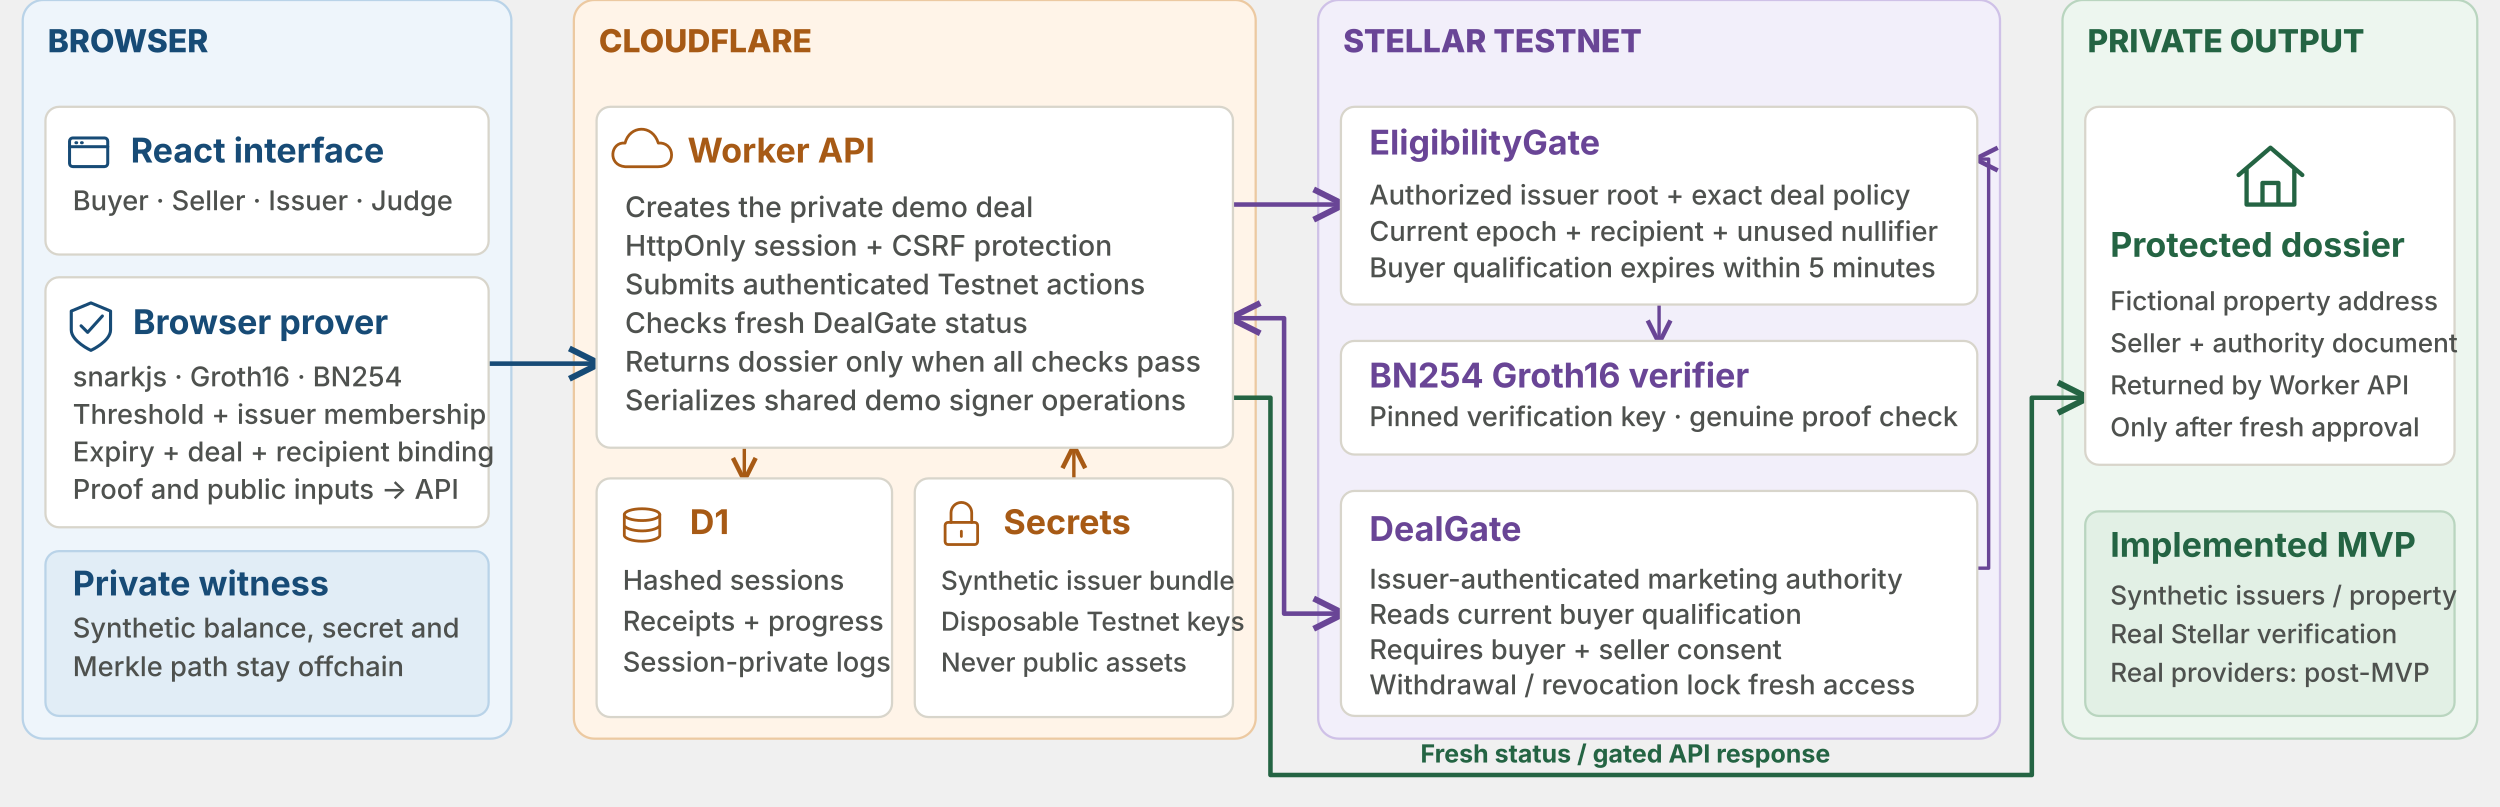
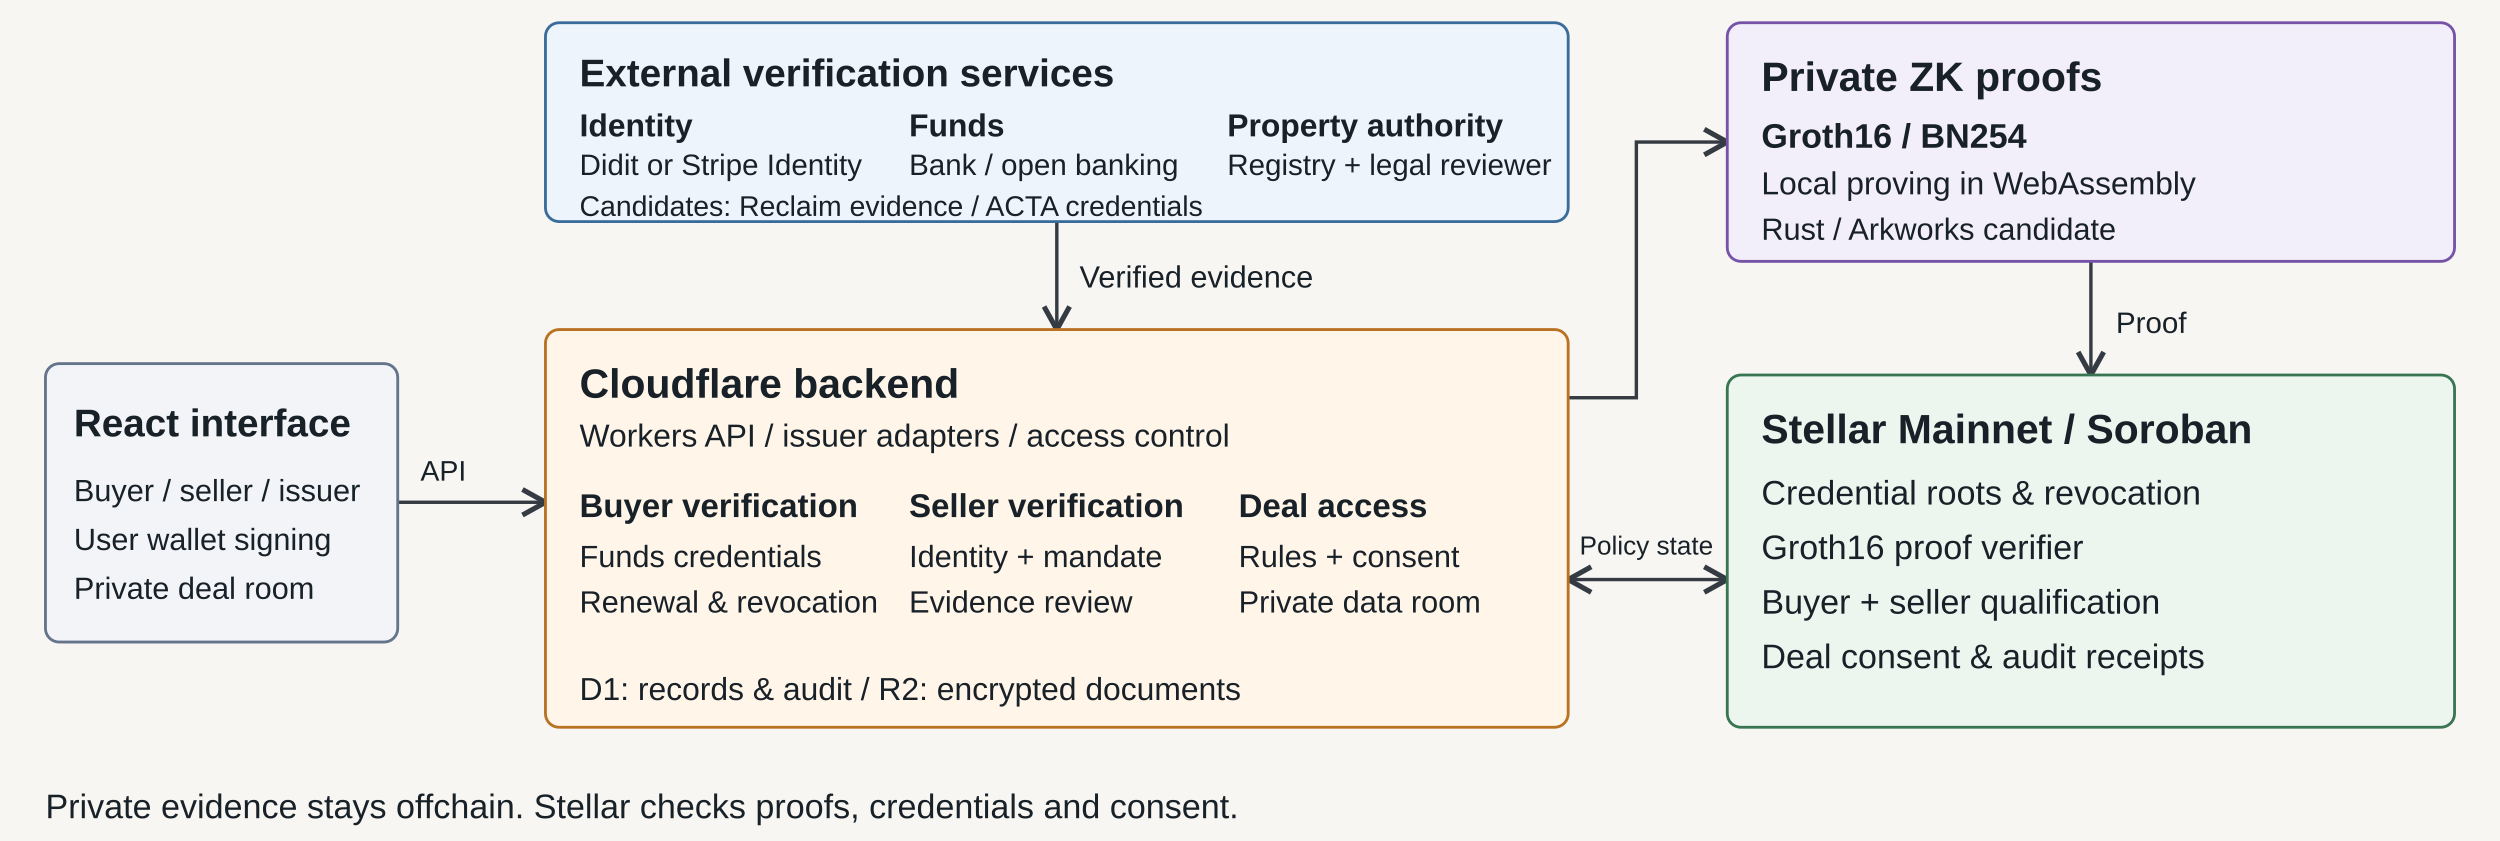
- <svg xmlns="http://www.w3.org/2000/svg" width="2200" height="710" viewBox="0 0 2200 710" role="img" aria-labelledby="title desc">
-   <style>text{font-family:"Instrument Sans",Inter,Arial,sans-serif}</style>
+ <svg xmlns="http://www.w3.org/2000/svg" width="2200" height="740" viewBox="0 0 2200 740" role="img" aria-label="Deal Passport production target architecture">
+   <rect width="2200" height="740" fill="#F7F6F2" />
  <defs>
-     <marker id="arrow" viewBox="0 0 12 12" refX="10" refY="6" markerWidth="8" markerHeight="8" orient="auto-start-reverse">
-       <path d="m1 1 10 5-10 5" fill="none" stroke="context-stroke" stroke-width="2" />
+     <marker id="arrow" viewBox="0 0 12 12" refX="10" refY="6" markerWidth="9" markerHeight="9" orient="auto-start-reverse">
+       <path d="M 1 1 L 10 6 L 1 11" fill="none" stroke="#343B42" stroke-width="2" />
    </marker>
  </defs>
-   <rect x="20" y="0" width="430" height="650" rx="18" fill="#eef5fb" stroke="#b9d3e8" stroke-width="2" />
-   <text x="42" y="46" font-size="28" font-weight="800" fill="#174b76">BROWSER</text>
-   <rect x="505" y="0" width="600" height="650" rx="18" fill="#fff4e8" stroke="#ecc9a1" stroke-width="2" />
-   <text x="527" y="46" font-size="28" font-weight="800" fill="#a75a15">CLOUDFLARE</text>
-   <rect x="1160" y="0" width="600" height="650" rx="18" fill="#f2effa" stroke="#cfc1e7" stroke-width="2" />
-   <text x="1182" y="46" font-size="28" font-weight="800" fill="#694596">STELLAR TESTNET</text>
-   <rect x="1815" y="0" width="365" height="650" rx="18" fill="#edf6ef" stroke="#b9d5bf" stroke-width="2" />
-   <text x="1837" y="46" font-size="28" font-weight="800" fill="#246443">PRIVATE OUTPUT</text>
-   <path d="M430 320H525" fill="none" stroke="#174b76" stroke-width="4" stroke-linecap="round" stroke-linejoin="round" marker-end="url(#arrow)" />
-   <path d="M1085 180H1180" fill="none" stroke="#694596" stroke-width="4" stroke-linecap="round" stroke-linejoin="round" marker-end="url(#arrow)" />
-   <path d="M1085 280H1130V540H1180" fill="none" stroke="#694596" stroke-width="4" stroke-linecap="round" stroke-linejoin="round" marker-start="url(#arrow)" marker-end="url(#arrow)" />
-   <path d="M1085 350H1118V682H1788V350H1835" fill="none" stroke="#246443" stroke-width="4" stroke-linecap="round" stroke-linejoin="round" marker-end="url(#arrow)" />
-   <text x="1250" y="671" font-size="22" font-weight="700" fill="#246443">Fresh status / gated API response</text>
-   <path d="M655 394V421" fill="none" stroke="#a75a15" stroke-width="3" stroke-linecap="round" stroke-linejoin="round" marker-end="url(#arrow)" />
-   <path d="M945 421V394" fill="none" stroke="#a75a15" stroke-width="3" stroke-linecap="round" stroke-linejoin="round" marker-end="url(#arrow)" />
-   <path d="M1460 268V300" fill="none" stroke="#694596" stroke-width="3" stroke-linecap="round" stroke-linejoin="round" marker-end="url(#arrow)" />
-   <path d="M1740 500H1750V140H1740" fill="none" stroke="#694596" stroke-width="3" stroke-linecap="round" stroke-linejoin="round" marker-end="url(#arrow)" />
-   <rect x="40" y="94" width="390" height="130" rx="12" fill="#fff" stroke="#d8d5cb" stroke-width="2" />
-   <g transform="translate(78 134) scale(0.7)" fill="none" stroke="#174b76" stroke-width="3.8" stroke-linecap="round" stroke-linejoin="round">
-     <rect x="-24" y="-18" width="48" height="36" rx="4" />
-     <path d="M-24-7h48M-16-12h1m6 0h1" />
-   </g>
-   <text x="115" y="143" font-size="30" font-weight="750" fill="#174b76">React interface</text>
-   <text x="64" y="185" font-size="24" font-weight="500" fill="#4e514e">Buyer · Seller · Issuer · Judge</text>
-   <rect x="40" y="244" width="390" height="220" rx="12" fill="#fff" stroke="#d8d5cb" stroke-width="2" />
-   <g transform="translate(80 286) scale(0.72)" fill="none" stroke="#174b76" stroke-width="3.8" stroke-linecap="round" stroke-linejoin="round">
-     <path d="M0-27 24-17v23C24 20 0 31 0 31S-24 20-24 6v-23Z" />
-     <path d="m-12 1 8 8 18-20" />
-   </g>
-   <text x="117" y="294" font-size="30" font-weight="750" fill="#174b76">Browser prover</text>
-   <text x="64" y="340" font-size="24" font-weight="500" fill="#4e514e">snarkjs · Groth16 · BN254</text>
-   <text x="64" y="373" font-size="24" font-weight="500" fill="#4e514e">Threshold + issuer membership</text>
-   <text x="64" y="406" font-size="24" font-weight="500" fill="#4e514e">Expiry + deal + recipient binding</text>
-   <text x="64" y="439" font-size="24" font-weight="500" fill="#4e514e">Proof and public inputs → API</text>
-   <rect x="40" y="485" width="390" height="145" rx="12" fill="#e1edf6" stroke="#b9d3e8" stroke-width="2" />
-   <text x="64" y="524" font-size="30" font-weight="750" fill="#174b76">Private witness</text>
-   <text x="64" y="561" font-size="24" font-weight="500" fill="#4e514e">Synthetic balance, secret and</text>
-   <text x="64" y="595" font-size="24" font-weight="500" fill="#4e514e">Merkle path stay offchain</text>
-   <rect x="525" y="94" width="560" height="300" rx="12" fill="#fff" stroke="#d8d5cb" stroke-width="2" />
-   <g transform="translate(565 135) scale(0.65)" fill="none" stroke="#a75a15" stroke-width="3.8" stroke-linecap="round" stroke-linejoin="round">
-     <path d="M-23 18h45c12 0 18-7 18-16 0-10-8-17-18-16C14-40-17-38-23-14-43-16-47 16-23 18Z" />
-   </g>
-   <text x="605" y="143" font-size="30" font-weight="750" fill="#a75a15">Worker API</text>
-   <text x="550" y="191" font-size="25" font-weight="500" fill="#4e514e">Creates the private demo deal</text>
-   <text x="550" y="225" font-size="25" font-weight="500" fill="#4e514e">HttpOnly session + CSRF protection</text>
-   <text x="550" y="259" font-size="25" font-weight="500" fill="#4e514e">Submits authenticated Testnet actions</text>
-   <text x="550" y="293" font-size="25" font-weight="500" fill="#4e514e">Checks fresh DealGate status</text>
-   <text x="550" y="327" font-size="25" font-weight="500" fill="#4e514e">Returns dossier only when all checks pass</text>
-   <text x="550" y="361" font-size="25" font-weight="500" fill="#4e514e">Serializes shared demo signer operations</text>
-   <rect x="525" y="421" width="260" height="210" rx="12" fill="#fff" stroke="#d8d5cb" stroke-width="2" />
-   <g transform="translate(565 462) scale(0.65)" fill="none" stroke="#a75a15" stroke-width="3.8" stroke-linecap="round" stroke-linejoin="round">
-     <ellipse cy="-14" rx="24" ry="8" />
-     <path d="M-24-14v28c0 4 11 8 24 8s24-4 24-8v-28M-24 0c0 4 11 8 24 8s24-4 24-8" />
-   </g>
-   <text x="607" y="470" font-size="30" font-weight="750" fill="#a75a15">D1</text>
-   <text x="548" y="519" font-size="24" font-weight="500" fill="#4e514e">Hashed sessions</text>
-   <text x="548" y="555" font-size="24" font-weight="500" fill="#4e514e">Receipts + progress</text>
-   <text x="548" y="591" font-size="24" font-weight="500" fill="#4e514e">Session-private logs</text>
-   <rect x="805" y="421" width="280" height="210" rx="12" fill="#fff" stroke="#d8d5cb" stroke-width="2" />
-   <g transform="translate(846 461) scale(0.65)" fill="none" stroke="#a75a15" stroke-width="3.8" stroke-linecap="round" stroke-linejoin="round">
-     <rect x="-22" y="-2" width="44" height="30" rx="4" />
-     <path d="M-14-2v-13a14 14 0 0 1 28 0v13M0 10v7" />
-   </g>
-   <text x="883" y="470" font-size="30" font-weight="750" fill="#a75a15">Secrets</text>
-   <text x="828" y="519" font-size="23" font-weight="500" fill="#4e514e">Synthetic issuer bundle</text>
-   <text x="828" y="555" font-size="23" font-weight="500" fill="#4e514e">Disposable Testnet keys</text>
-   <text x="828" y="591" font-size="23" font-weight="500" fill="#4e514e">Never public assets</text>
-   <rect x="1180" y="94" width="560" height="174" rx="12" fill="#fff" stroke="#d8d5cb" stroke-width="2" />
-   <text x="1205" y="136" font-size="30" font-weight="750" fill="#694596">EligibilityGate</text>
-   <text x="1205" y="180" font-size="24" font-weight="500" fill="#4e514e">Authorized issuer root + exact deal policy</text>
-   <text x="1205" y="212" font-size="24" font-weight="500" fill="#4e514e">Current epoch + recipient + unused nullifier</text>
-   <text x="1205" y="244" font-size="24" font-weight="500" fill="#4e514e">Buyer qualification expires within 5 minutes</text>
-   <rect x="1180" y="300" width="560" height="100" rx="12" fill="#fff" stroke="#d8d5cb" stroke-width="2" />
-   <text x="1205" y="341" font-size="30" font-weight="750" fill="#694596">BN254 Groth16 verifier</text>
-   <text x="1205" y="375" font-size="24" font-weight="500" fill="#4e514e">Pinned verification key · genuine proof check</text>
-   <rect x="1180" y="432" width="560" height="198" rx="12" fill="#fff" stroke="#d8d5cb" stroke-width="2" />
-   <text x="1205" y="476" font-size="30" font-weight="750" fill="#694596">DealGate</text>
-   <text x="1205" y="518" font-size="24" font-weight="500" fill="#4e514e">Issuer-authenticated marketing authority</text>
-   <text x="1205" y="549" font-size="24" font-weight="500" fill="#4e514e">Reads current buyer qualification</text>
-   <text x="1205" y="580" font-size="24" font-weight="500" fill="#4e514e">Requires buyer + seller consent</text>
-   <text x="1205" y="611" font-size="24" font-weight="500" fill="#4e514e">Withdrawal / revocation lock fresh access</text>
-   <rect x="1835" y="94" width="325" height="315" rx="12" fill="#fff" stroke="#d8d5cb" stroke-width="2" />
-   <g transform="translate(1998 154) scale(1)" fill="none" stroke="#246443" stroke-width="3.8" stroke-linecap="round" stroke-linejoin="round">
-     <path d="m-28 0 28-24L28 0M-21-6v32H21V-6M-7 26V7H7v19" />
-   </g>
-   <text x="1857" y="226" font-size="30" font-weight="750" fill="#246443">Protected dossier</text>
-   <text x="1857" y="273" font-size="23" font-weight="500" fill="#4e514e">Fictional property address</text>
-   <text x="1857" y="310" font-size="23" font-weight="500" fill="#4e514e">Seller + authority document</text>
-   <text x="1857" y="347" font-size="23" font-weight="500" fill="#4e514e">Returned by Worker API</text>
-   <text x="1857" y="384" font-size="23" font-weight="500" fill="#4e514e">Only after fresh approval</text>
-   <rect x="1835" y="450" width="325" height="180" rx="12" fill="#e2f0e5" stroke="#b9d5bf" stroke-width="2" />
-   <text x="1857" y="490" font-size="30" font-weight="750" fill="#246443">Implemented MVP</text>
-   <text x="1857" y="532" font-size="23" font-weight="500" fill="#4e514e">Synthetic issuers / property</text>
-   <text x="1857" y="566" font-size="23" font-weight="500" fill="#4e514e">Real Stellar verification</text>
-   <text x="1857" y="600" font-size="23" font-weight="500" fill="#4e514e">Real providers: post-MVP</text>
+   <polyline points="350,442 480,442" fill="none" stroke="#343B42" stroke-width="3" marker-end="url(#arrow)" />
+   <polyline points="930,195 930,290" fill="none" stroke="#343B42" stroke-width="3" marker-end="url(#arrow)" />
+   <polyline points="1380,350 1440,350 1440,125 1520,125" fill="none" stroke="#343B42" stroke-width="3" marker-end="url(#arrow)" />
+   <polyline points="1840,230 1840,330" fill="none" stroke="#343B42" stroke-width="3" marker-end="url(#arrow)" />
+   <polyline points="1380,510 1520,510" fill="none" stroke="#343B42" stroke-width="3" marker-end="url(#arrow)" marker-start="url(#arrow)" />
+   <rect x="40" y="320" width="310" height="245" rx="12" fill="#F2F4F7" stroke="#63748B" stroke-width="2.5" />
+   <rect x="480" y="20" width="900" height="175" rx="12" fill="#EDF4FB" stroke="#396B9B" stroke-width="2.5" />
+   <rect x="480" y="290" width="900" height="350" rx="12" fill="#FFF5E8" stroke="#B97122" stroke-width="2.5" />
+   <rect x="1520" y="20" width="640" height="210" rx="12" fill="#F2EEFA" stroke="#7653A7" stroke-width="2.5" />
+   <rect x="1520" y="330" width="640" height="310" rx="12" fill="#EDF5EF" stroke="#397552" stroke-width="2.5" />
+   <text x="65" y="384" font-family="Instrument Sans,Arial,sans-serif" font-size="34" font-weight="700" fill="#182028">React interface</text>
+   <text x="65" y="441" font-family="Instrument Sans,Arial,sans-serif" font-size="27" font-weight="400" fill="#182028">Buyer / seller / issuer</text>
+   <text x="65" y="484" font-family="Instrument Sans,Arial,sans-serif" font-size="27" font-weight="400" fill="#182028">User wallet signing</text>
+   <text x="65" y="527" font-family="Instrument Sans,Arial,sans-serif" font-size="27" font-weight="400" fill="#182028">Private deal room</text>
+   <text x="510" y="76" font-family="Instrument Sans,Arial,sans-serif" font-size="34" font-weight="700" fill="#182028">External verification services</text>
+   <text x="510" y="120" font-family="Instrument Sans,Arial,sans-serif" font-size="28" font-weight="700" fill="#182028">Identity</text>
+   <text x="510" y="154" font-family="Instrument Sans,Arial,sans-serif" font-size="26" font-weight="400" fill="#182028">Didit or Stripe Identity</text>
+   <text x="800" y="120" font-family="Instrument Sans,Arial,sans-serif" font-size="28" font-weight="700" fill="#182028">Funds</text>
+   <text x="800" y="154" font-family="Instrument Sans,Arial,sans-serif" font-size="26" font-weight="400" fill="#182028">Bank / open banking</text>
+   <text x="1080" y="120" font-family="Instrument Sans,Arial,sans-serif" font-size="28" font-weight="700" fill="#182028">Property authority</text>
+   <text x="1080" y="154" font-family="Instrument Sans,Arial,sans-serif" font-size="26" font-weight="400" fill="#182028">Registry + legal reviewer</text>
+   <text x="510" y="190" font-family="Instrument Sans,Arial,sans-serif" font-size="25" font-weight="400" fill="#182028">Candidates: Reclaim evidence / ACTA credentials</text>
+   <text x="510" y="350" font-family="Instrument Sans,Arial,sans-serif" font-size="36" font-weight="700" fill="#182028">Cloudflare backend</text>
+   <text x="510" y="393" font-family="Instrument Sans,Arial,sans-serif" font-size="28" font-weight="400" fill="#182028">Workers API / issuer adapters / access control</text>
+   <text x="510" y="455" font-family="Instrument Sans,Arial,sans-serif" font-size="29" font-weight="700" fill="#182028">Buyer verification</text>
+   <text x="510" y="499" font-family="Instrument Sans,Arial,sans-serif" font-size="27" font-weight="400" fill="#182028">Funds credentials</text>
+   <text x="510" y="539" font-family="Instrument Sans,Arial,sans-serif" font-size="27" font-weight="400" fill="#182028">Renewal &amp; revocation</text>
+   <text x="800" y="455" font-family="Instrument Sans,Arial,sans-serif" font-size="29" font-weight="700" fill="#182028">Seller verification</text>
+   <text x="800" y="499" font-family="Instrument Sans,Arial,sans-serif" font-size="27" font-weight="400" fill="#182028">Identity + mandate</text>
+   <text x="800" y="539" font-family="Instrument Sans,Arial,sans-serif" font-size="27" font-weight="400" fill="#182028">Evidence review</text>
+   <text x="1090" y="455" font-family="Instrument Sans,Arial,sans-serif" font-size="29" font-weight="700" fill="#182028">Deal access</text>
+   <text x="1090" y="499" font-family="Instrument Sans,Arial,sans-serif" font-size="27" font-weight="400" fill="#182028">Rules + consent</text>
+   <text x="1090" y="539" font-family="Instrument Sans,Arial,sans-serif" font-size="27" font-weight="400" fill="#182028">Private data room</text>
+   <text x="510" y="616" font-family="Instrument Sans,Arial,sans-serif" font-size="28" font-weight="400" fill="#182028">D1: records &amp; audit / R2: encrypted documents</text>
+   <text x="1550" y="80" font-family="Instrument Sans,Arial,sans-serif" font-size="36" font-weight="700" fill="#182028">Private ZK proofs</text>
+   <text x="1550" y="130" font-family="Instrument Sans,Arial,sans-serif" font-size="30" font-weight="700" fill="#182028">Groth16 / BN254</text>
+   <text x="1550" y="171" font-family="Instrument Sans,Arial,sans-serif" font-size="28" font-weight="400" fill="#182028">Local proving in WebAssembly</text>
+   <text x="1550" y="211" font-family="Instrument Sans,Arial,sans-serif" font-size="27" font-weight="400" fill="#182028">Rust / Arkworks candidate</text>
+   <text x="1550" y="390" font-family="Instrument Sans,Arial,sans-serif" font-size="36" font-weight="700" fill="#182028">Stellar Mainnet / Soroban</text>
+   <text x="1550" y="444" font-family="Instrument Sans,Arial,sans-serif" font-size="30" font-weight="400" fill="#182028">Credential roots &amp; revocation</text>
+   <text x="1550" y="492" font-family="Instrument Sans,Arial,sans-serif" font-size="30" font-weight="400" fill="#182028">Groth16 proof verifier</text>
+   <text x="1550" y="540" font-family="Instrument Sans,Arial,sans-serif" font-size="30" font-weight="400" fill="#182028">Buyer + seller qualification</text>
+   <text x="1550" y="588" font-family="Instrument Sans,Arial,sans-serif" font-size="30" font-weight="400" fill="#182028">Deal consent &amp; audit receipts</text>
+   <text x="370" y="423" font-family="Instrument Sans,Arial,sans-serif" font-size="25" font-weight="400" fill="#182028">API</text>
+   <text x="950" y="253" font-family="Instrument Sans,Arial,sans-serif" font-size="27" font-weight="400" fill="#182028">Verified evidence</text>
+   <text x="1862" y="293" font-family="Instrument Sans,Arial,sans-serif" font-size="26" font-weight="400" fill="#182028">Proof</text>
+   <text x="1390" y="488" font-family="Instrument Sans,Arial,sans-serif" font-size="23" font-weight="400" fill="#182028">Policy state</text>
+   <text x="40" y="720" font-family="Instrument Sans,Arial,sans-serif" font-size="30" font-weight="400" fill="#182028">Private evidence stays offchain. Stellar checks proofs, credentials and consent.</text>
</svg>
